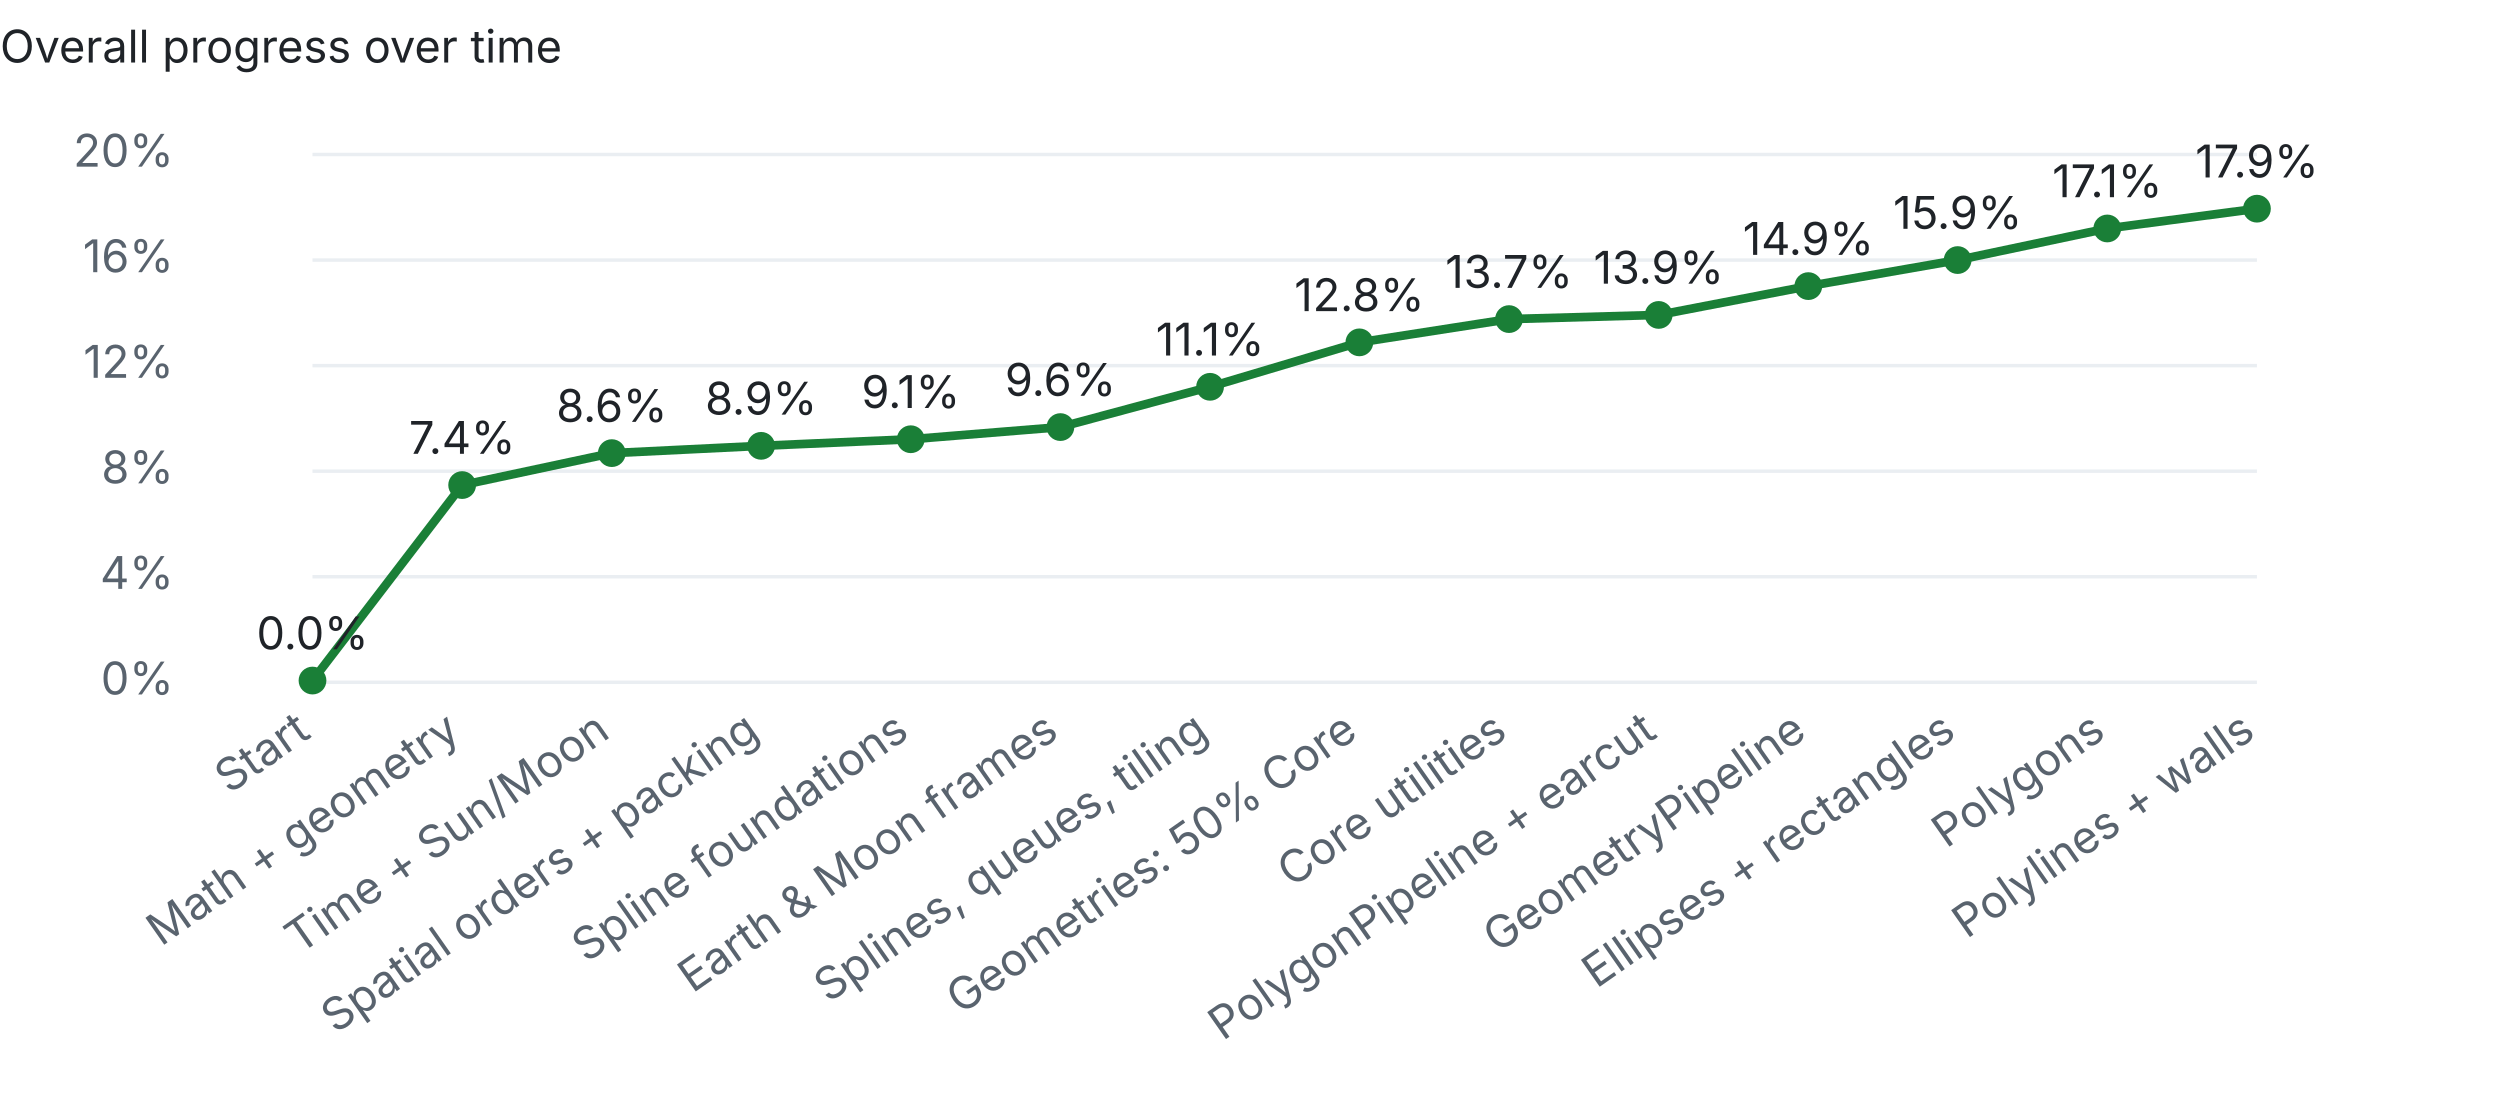
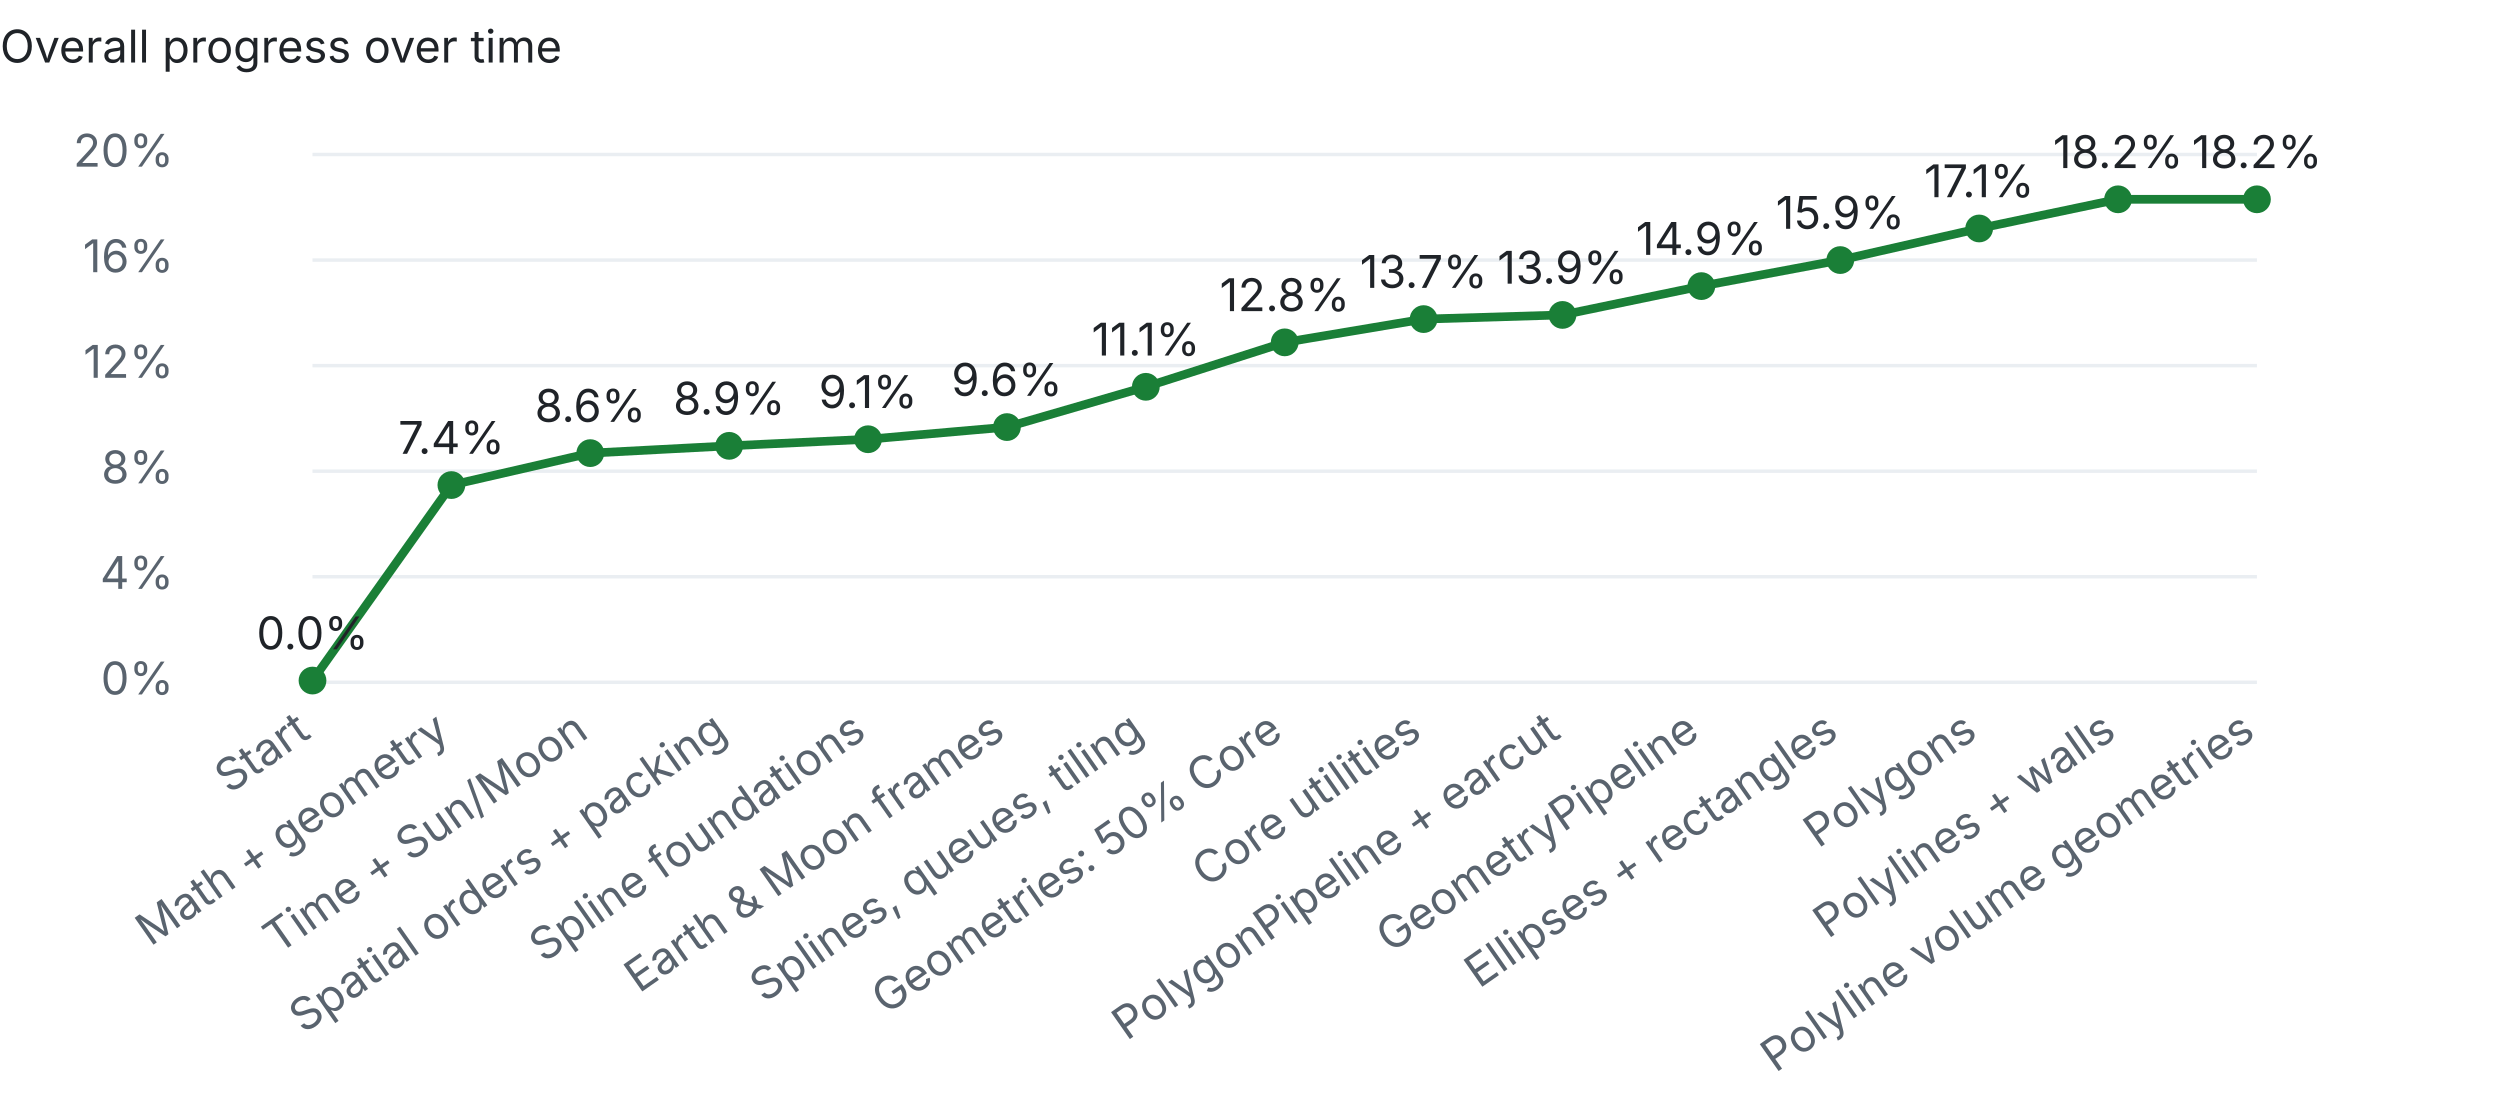
<svg xmlns="http://www.w3.org/2000/svg" width="720" height="320" viewBox="0 0 720 320">
  <style>text{font:13px system-ui,-apple-system,Segoe UI,sans-serif;fill:#1f2328}.dim{fill:#59636e}.bg{fill:#eaeef2}.done{fill:#1a7f37}.part{fill:#d4a72c}@media (prefers-color-scheme:dark){text{fill:#e6edf3}.dim{fill:#9198a1}.bg{fill:#30363d}.done{fill:#3fb950}}</style>
  <text x="0" y="18" font-weight="600">Overall progress over time</text>
  <rect class="bg" x="90" y="196.0" width="560" height="1" />
  <text class="dim" x="50" y="200.0" text-anchor="end">0%</text>
  <rect class="bg" x="90" y="165.6" width="560" height="1" />
  <text class="dim" x="50" y="169.6" text-anchor="end">4%</text>
  <rect class="bg" x="90" y="135.2" width="560" height="1" />
  <text class="dim" x="50" y="139.2" text-anchor="end">8%</text>
  <rect class="bg" x="90" y="104.8" width="560" height="1" />
  <text class="dim" x="50" y="108.8" text-anchor="end">12%</text>
  <rect class="bg" x="90" y="74.4" width="560" height="1" />
  <text class="dim" x="50" y="78.4" text-anchor="end">16%</text>
  <rect class="bg" x="90" y="44.0" width="560" height="1" />
  <text class="dim" x="50" y="48.0" text-anchor="end">20%</text>
-   <polyline points="90.0,196.0 133.1,139.7 176.2,130.5 219.2,128.4 262.3,126.5 305.4,123.0 348.5,111.4 391.5,98.6 434.6,91.9 477.7,90.7 520.8,82.4 563.8,74.9 606.9,65.8 650.0,60.1" fill="none" stroke="#1a7f37" stroke-width="2.5" />
+   <polyline points="90.0,196.0 130.0,139.7 170.0,130.5 210.0,128.4 250.0,126.5 290.0,123.0 330.0,111.4 370.0,98.6 410.0,91.9 450.0,90.7 490.0,82.4 530.0,74.9 570.0,65.8 610.0,57.4 650.0,57.4" fill="none" stroke="#1a7f37" stroke-width="2.5" />
  <circle class="done" cx="90.0" cy="196.0" r="4" />
  <text class="dim" x="90.0" y="212" text-anchor="end" transform="rotate(-35 90.0 212)">Start</text>
  <text x="90.0" y="187.0" text-anchor="middle">0.0%</text>
-   <circle class="done" cx="133.1" cy="139.7" r="4" />
-   <text class="dim" x="133.1" y="212" text-anchor="end" transform="rotate(-35 133.1 212)">Math + geometry</text>
-   <text x="133.1" y="130.7" text-anchor="middle">7.4%</text>
-   <circle class="done" cx="176.2" cy="130.5" r="4" />
-   <text class="dim" x="176.2" y="212" text-anchor="end" transform="rotate(-35 176.2 212)">Time + Sun/Moon</text>
-   <text x="176.2" y="121.5" text-anchor="middle">8.6%</text>
-   <circle class="done" cx="219.2" cy="128.4" r="4" />
-   <text class="dim" x="219.2" y="212" text-anchor="end" transform="rotate(-35 219.2 212)">Spatial orders + packing</text>
-   <text x="219.2" y="119.4" text-anchor="middle">8.9%</text>
-   <circle class="done" cx="262.3" cy="126.5" r="4" />
-   <text class="dim" x="262.3" y="212" text-anchor="end" transform="rotate(-35 262.3 212)">Spline foundations</text>
-   <text x="262.3" y="117.5" text-anchor="middle">9.1%</text>
-   <circle class="done" cx="305.4" cy="123.0" r="4" />
-   <text class="dim" x="305.4" y="212" text-anchor="end" transform="rotate(-35 305.4 212)">Earth &amp; Moon frames</text>
-   <text x="305.4" y="114.0" text-anchor="middle">9.6%</text>
-   <circle class="done" cx="348.5" cy="111.4" r="4" />
-   <text class="dim" x="348.5" y="212" text-anchor="end" transform="rotate(-35 348.5 212)">Splines, queues, tiling</text>
-   <text x="348.5" y="102.4" text-anchor="middle">11.1%</text>
-   <circle class="done" cx="391.5" cy="98.6" r="4" />
-   <text class="dim" x="391.5" y="212" text-anchor="end" transform="rotate(-35 391.5 212)">Geometries: 50% Core</text>
-   <text x="391.5" y="89.6" text-anchor="middle">12.8%</text>
-   <circle class="done" cx="434.6" cy="91.9" r="4" />
-   <text class="dim" x="434.6" y="212" text-anchor="end" transform="rotate(-35 434.6 212)">Core utilities</text>
-   <text x="434.6" y="82.9" text-anchor="middle">13.7%</text>
-   <circle class="done" cx="477.7" cy="90.7" r="4" />
-   <text class="dim" x="477.7" y="212" text-anchor="end" transform="rotate(-35 477.7 212)">PolygonPipeline + earcut</text>
-   <text x="477.7" y="81.7" text-anchor="middle">13.9%</text>
-   <circle class="done" cx="520.8" cy="82.4" r="4" />
-   <text class="dim" x="520.8" y="212" text-anchor="end" transform="rotate(-35 520.8 212)">GeometryPipeline</text>
-   <text x="520.8" y="73.4" text-anchor="middle">14.9%</text>
-   <circle class="done" cx="563.8" cy="74.9" r="4" />
-   <text class="dim" x="563.8" y="212" text-anchor="end" transform="rotate(-35 563.8 212)">Ellipses + rectangles</text>
-   <text x="563.8" y="65.9" text-anchor="middle">15.9%</text>
-   <circle class="done" cx="606.9" cy="65.8" r="4" />
-   <text class="dim" x="606.9" y="212" text-anchor="end" transform="rotate(-35 606.9 212)">Polygons</text>
-   <text x="606.9" y="56.8" text-anchor="middle">17.1%</text>
-   <circle class="done" cx="650.0" cy="60.1" r="4" />
-   <text class="dim" x="650.0" y="212" text-anchor="end" transform="rotate(-35 650.0 212)">Polylines + walls</text>
-   <text x="650.0" y="51.1" text-anchor="middle">17.9%</text>
+   <circle class="done" cx="130.0" cy="139.7" r="4" />
+   <text class="dim" x="130.0" y="212" text-anchor="end" transform="rotate(-35 130.0 212)">Math + geometry</text>
+   <text x="130.0" y="130.7" text-anchor="middle">7.4%</text>
+   <circle class="done" cx="170.0" cy="130.5" r="4" />
+   <text class="dim" x="170.0" y="212" text-anchor="end" transform="rotate(-35 170.0 212)">Time + Sun/Moon</text>
+   <text x="170.0" y="121.5" text-anchor="middle">8.6%</text>
+   <circle class="done" cx="210.0" cy="128.4" r="4" />
+   <text class="dim" x="210.0" y="212" text-anchor="end" transform="rotate(-35 210.0 212)">Spatial orders + packing</text>
+   <text x="210.0" y="119.4" text-anchor="middle">8.9%</text>
+   <circle class="done" cx="250.0" cy="126.5" r="4" />
+   <text class="dim" x="250.0" y="212" text-anchor="end" transform="rotate(-35 250.0 212)">Spline foundations</text>
+   <text x="250.0" y="117.5" text-anchor="middle">9.1%</text>
+   <circle class="done" cx="290.0" cy="123.0" r="4" />
+   <text class="dim" x="290.0" y="212" text-anchor="end" transform="rotate(-35 290.0 212)">Earth &amp; Moon frames</text>
+   <text x="290.0" y="114.0" text-anchor="middle">9.6%</text>
+   <circle class="done" cx="330.0" cy="111.4" r="4" />
+   <text class="dim" x="330.0" y="212" text-anchor="end" transform="rotate(-35 330.0 212)">Splines, queues, tiling</text>
+   <text x="330.0" y="102.4" text-anchor="middle">11.1%</text>
+   <circle class="done" cx="370.0" cy="98.6" r="4" />
+   <text class="dim" x="370.0" y="212" text-anchor="end" transform="rotate(-35 370.0 212)">Geometries: 50% Core</text>
+   <text x="370.0" y="89.6" text-anchor="middle">12.8%</text>
+   <circle class="done" cx="410.0" cy="91.9" r="4" />
+   <text class="dim" x="410.0" y="212" text-anchor="end" transform="rotate(-35 410.0 212)">Core utilities</text>
+   <text x="410.0" y="82.9" text-anchor="middle">13.7%</text>
+   <circle class="done" cx="450.0" cy="90.7" r="4" />
+   <text class="dim" x="450.0" y="212" text-anchor="end" transform="rotate(-35 450.0 212)">PolygonPipeline + earcut</text>
+   <text x="450.0" y="81.7" text-anchor="middle">13.9%</text>
+   <circle class="done" cx="490.0" cy="82.4" r="4" />
+   <text class="dim" x="490.0" y="212" text-anchor="end" transform="rotate(-35 490.0 212)">GeometryPipeline</text>
+   <text x="490.0" y="73.4" text-anchor="middle">14.9%</text>
+   <circle class="done" cx="530.0" cy="74.9" r="4" />
+   <text class="dim" x="530.0" y="212" text-anchor="end" transform="rotate(-35 530.0 212)">Ellipses + rectangles</text>
+   <text x="530.0" y="65.9" text-anchor="middle">15.9%</text>
+   <circle class="done" cx="570.0" cy="65.8" r="4" />
+   <text class="dim" x="570.0" y="212" text-anchor="end" transform="rotate(-35 570.0 212)">Polygons</text>
+   <text x="570.0" y="56.8" text-anchor="middle">17.1%</text>
+   <circle class="done" cx="610.0" cy="57.4" r="4" />
+   <text class="dim" x="610.0" y="212" text-anchor="end" transform="rotate(-35 610.0 212)">Polylines + walls</text>
+   <text x="610.0" y="48.4" text-anchor="middle">18.2%</text>
+   <circle class="done" cx="650.0" cy="57.4" r="4" />
+   <text class="dim" x="650.0" y="212" text-anchor="end" transform="rotate(-35 650.0 212)">Polyline volume geometries</text>
+   <text x="650.0" y="48.4" text-anchor="middle">18.2%</text>
</svg>
